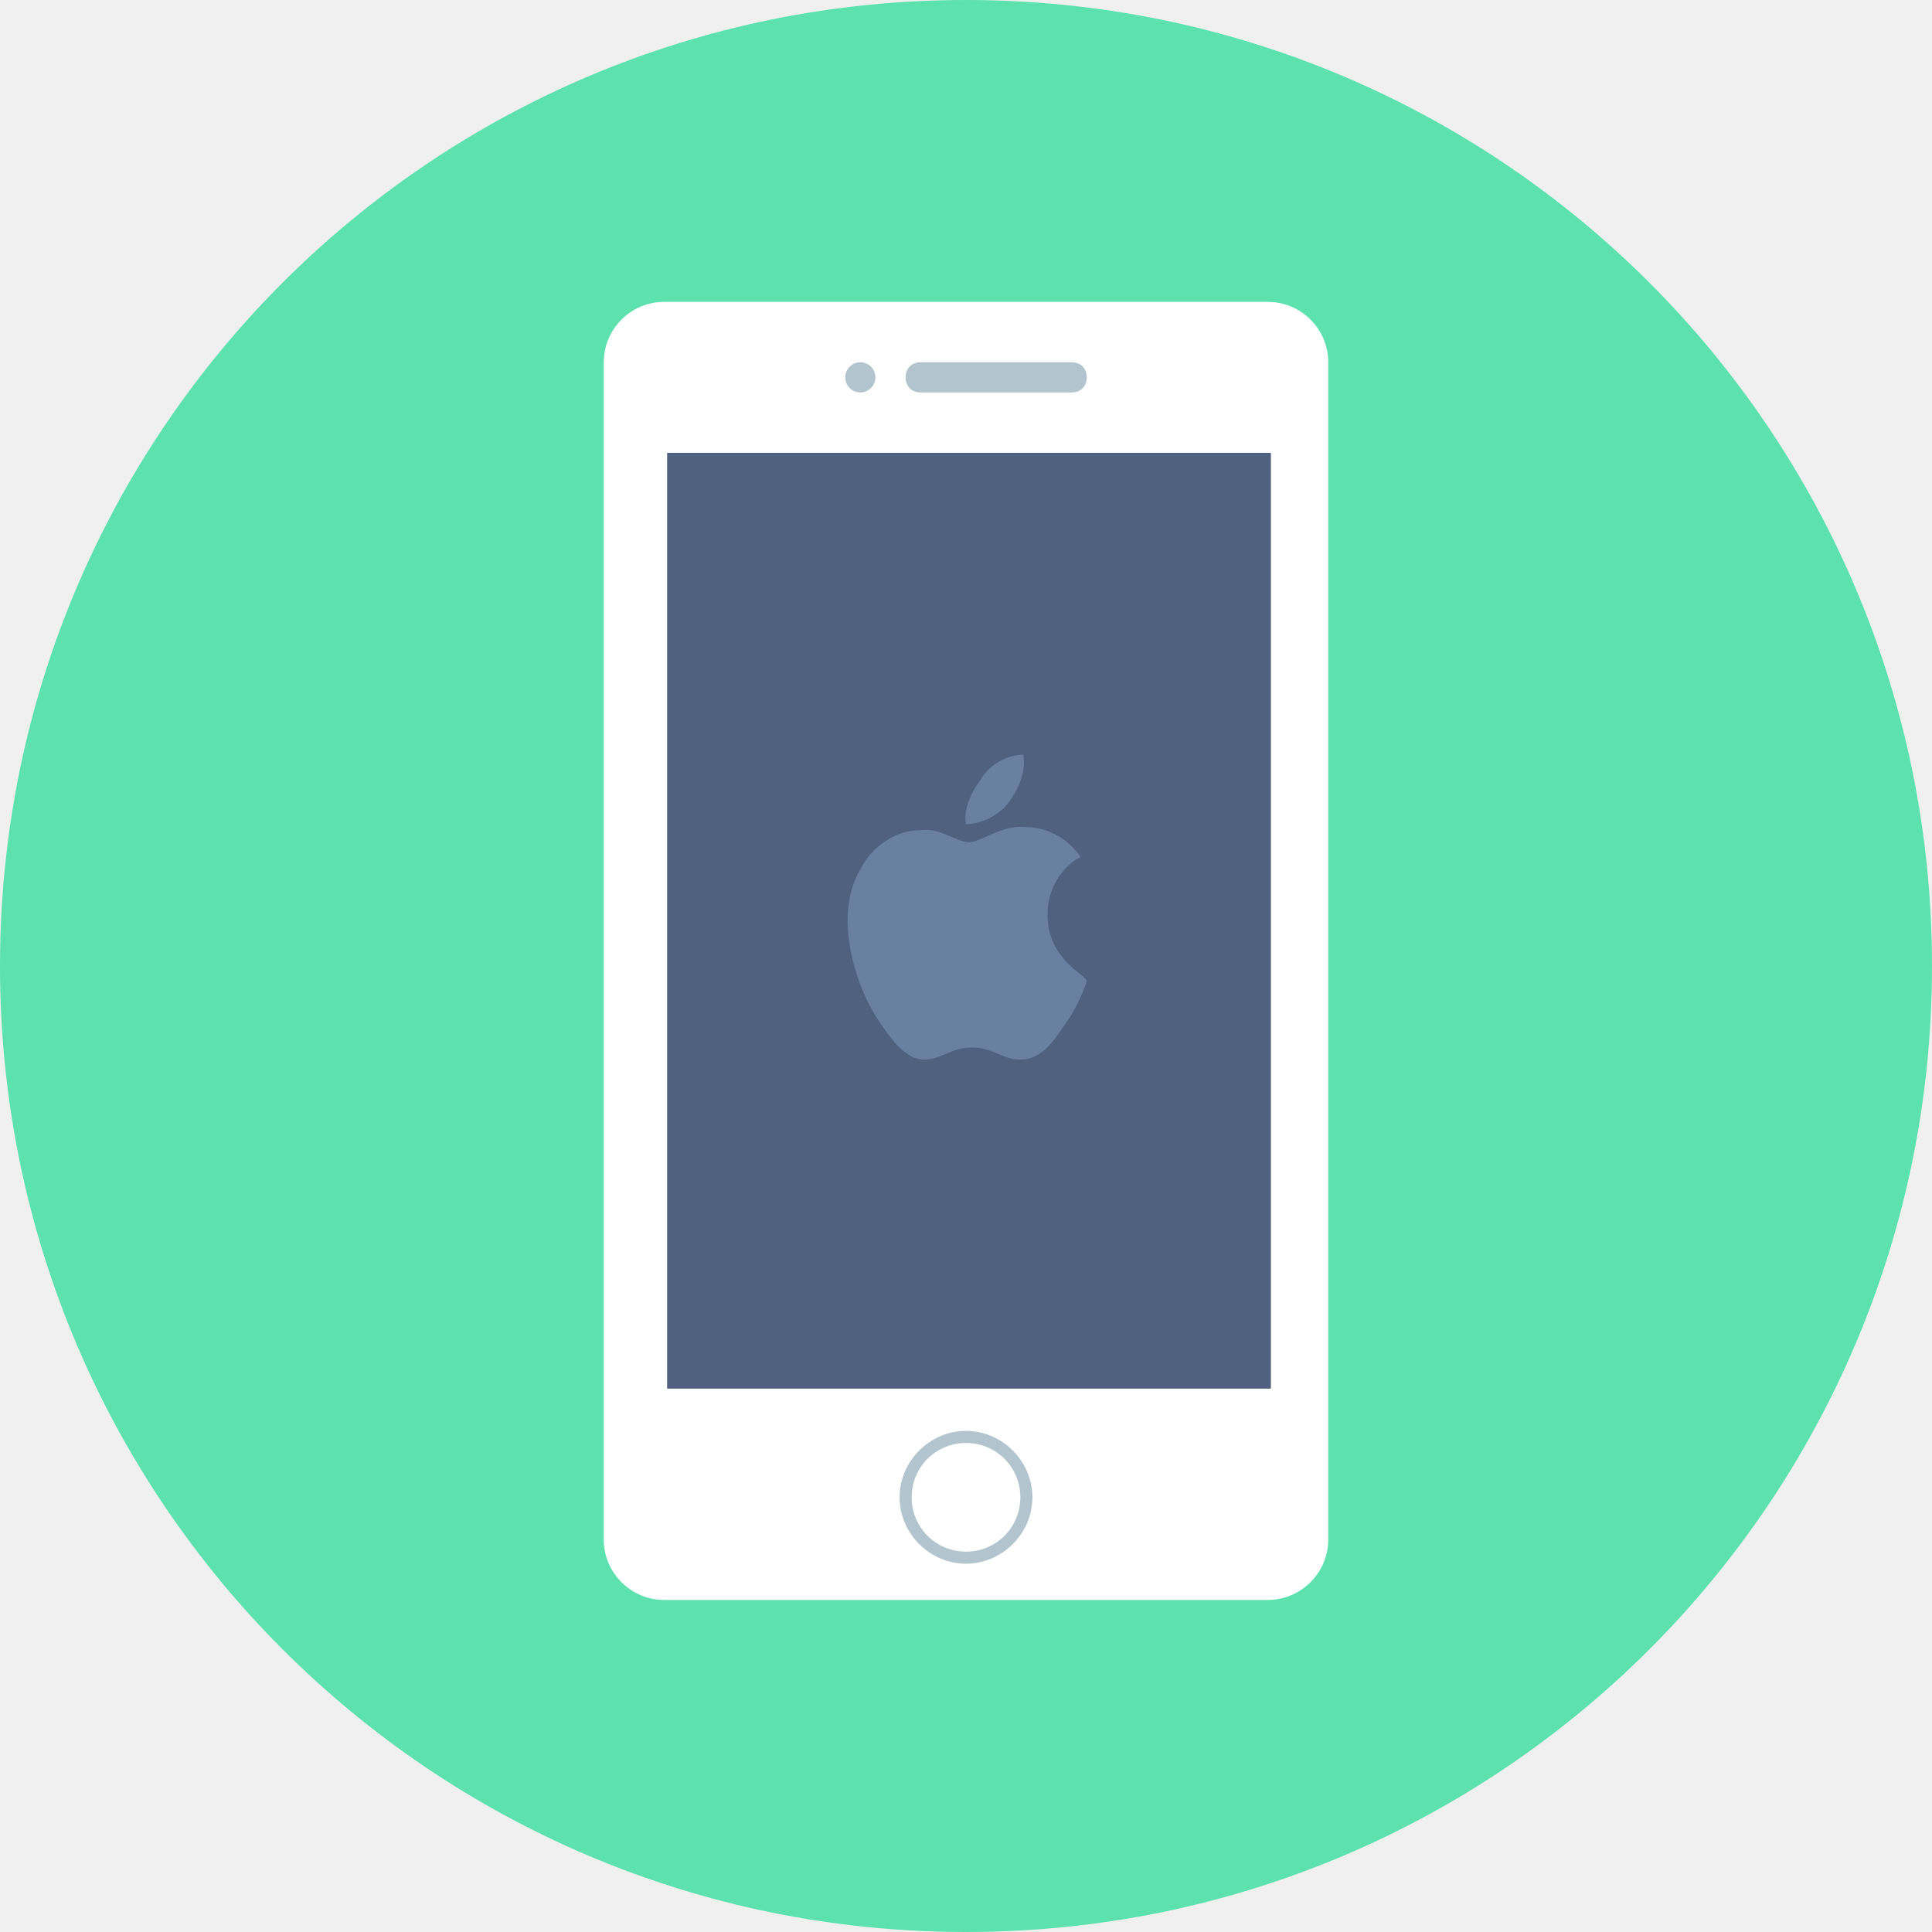
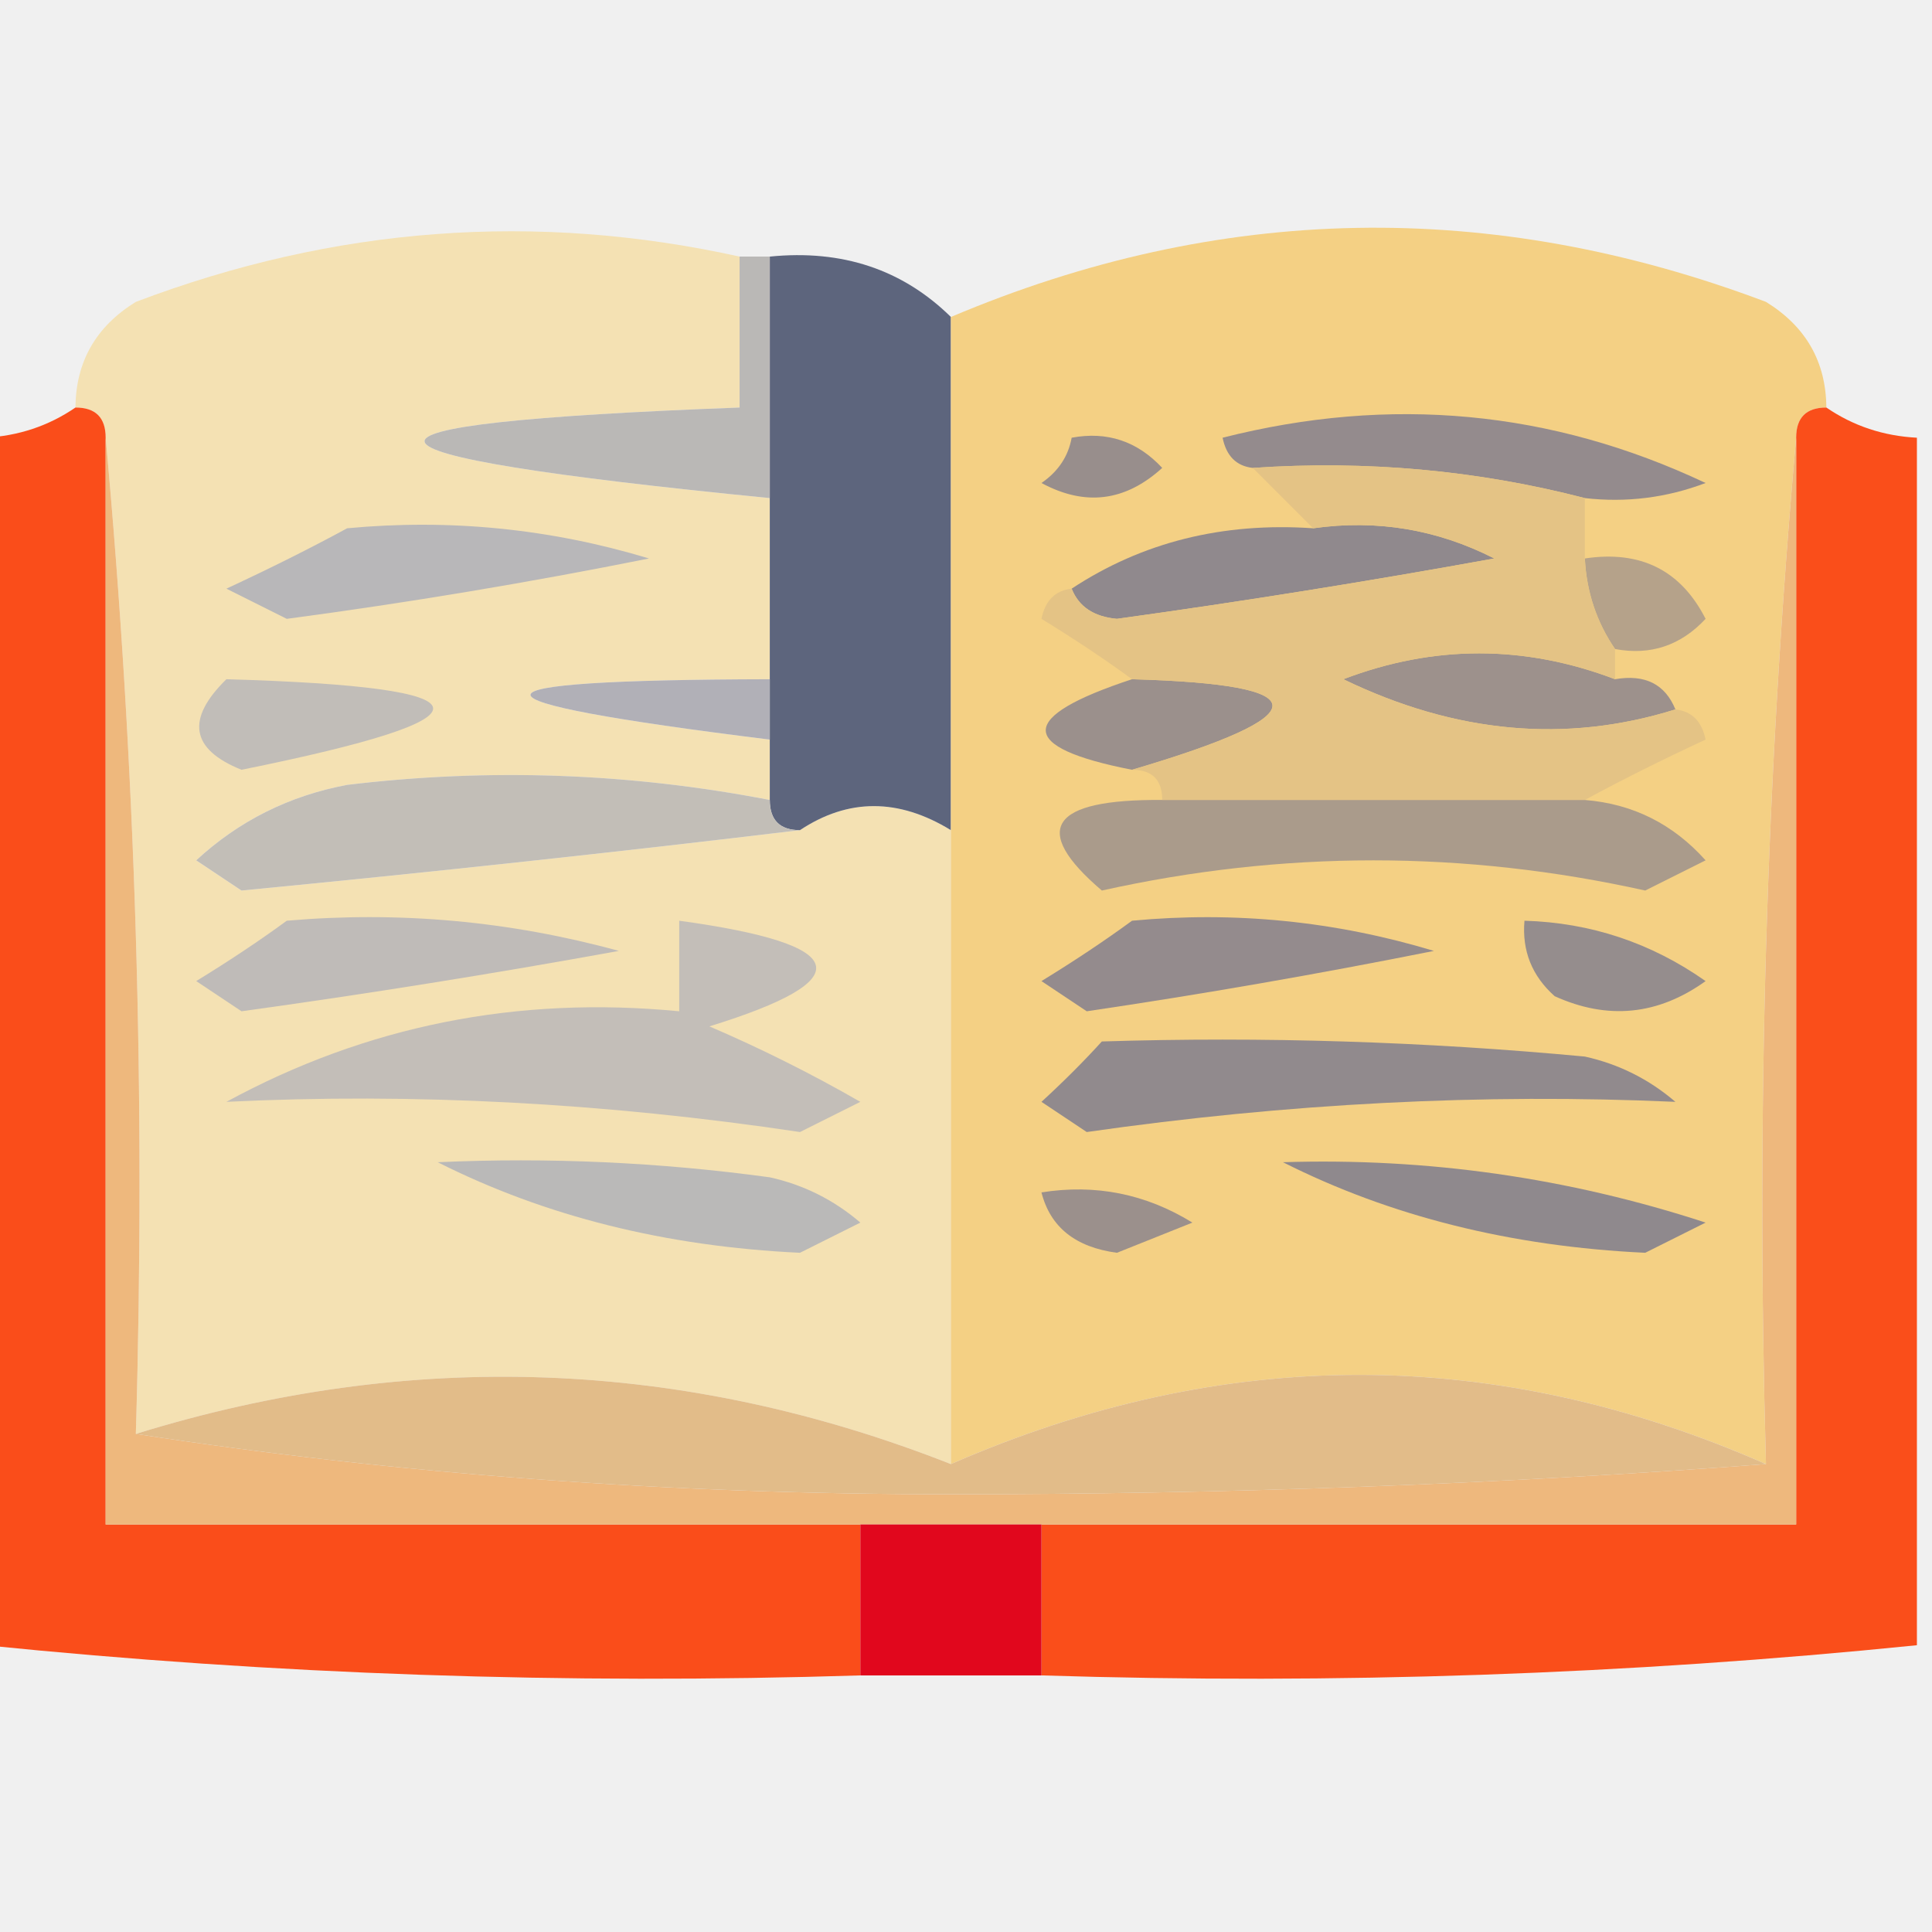
- <svg xmlns="http://www.w3.org/2000/svg" version="1.1" id="Layer_1" x="0px" y="0px" viewBox="0 0 64 64" enable-background="new 0 0 64 64" xml:space="preserve">
+ <svg xmlns="http://www.w3.org/2000/svg" version="1.1" width="64px" height="64px" style="shape-rendering:geometricPrecision; text-rendering:geometricPrecision; image-rendering:optimizeQuality; fill-rule:evenodd; clip-rule:evenodd">
  <g>
-     <g>
-       <g>
-         <g>
-           <path fill="#5DE2AF" d="M32,0c17.7,0,32,14.3,32,32S49.7,64,32,64S0,49.7,0,32S14.3,0,32,0z" />
-         </g>
-       </g>
-     </g>
-     <g>
-       <g>
-         <g>
-           <path fill="#FFFFFF" d="M42,53H22c-1.1,0-2-0.9-2-2V12c0-1.1,0.9-2,2-2h20c1.1,0,2,0.9,2,2v39C44,52.1,43.1,53,42,53z" />
-         </g>
-       </g>
-     </g>
-     <g>
-       <g>
-         <g>
-           <rect x="22.1" y="15" fill="#4F617F" width="20" height="31" />
-         </g>
-       </g>
-     </g>
-     <g>
-       <g>
-         <g>
-           <path fill="#B2C5CE" d="M35.5,13h-5c-0.3,0-0.5-0.2-0.5-0.5l0,0c0-0.3,0.2-0.5,0.5-0.5h5c0.3,0,0.5,0.2,0.5,0.5l0,0      C36,12.8,35.8,13,35.5,13z" />
-         </g>
-       </g>
-     </g>
-     <g>
-       <g>
-         <g>
-           <circle fill="#B2C5CE" cx="28.5" cy="12.5" r="0.5" />
-         </g>
-       </g>
-     </g>
-     <g>
-       <g>
-         <g>
-           <path fill="#B2C5CE" d="M32,51.8c-1.2,0-2.2-1-2.2-2.2s1-2.2,2.2-2.2s2.2,1,2.2,2.2S33.2,51.8,32,51.8z M32,47.8      c-1,0-1.8,0.8-1.8,1.8s0.8,1.8,1.8,1.8s1.8-0.8,1.8-1.8S33,47.8,32,47.8z" />
-         </g>
-       </g>
-     </g>
-     <g>
-       <g>
-         <g>
-           <g>
-             <g>
-               <path fill="#6A80A0" d="M34.7,30.3c0-1.3,1-1.9,1.1-1.9c-0.6-0.9-1.5-1-1.8-1c-0.8-0.1-1.5,0.5-1.9,0.5c-0.4,0-1-0.5-1.6-0.4        c-0.8,0-1.6,0.5-2,1.3c-0.9,1.5-0.2,3.8,0.6,5c0.4,0.6,0.9,1.3,1.5,1.3c0.6,0,0.9-0.4,1.6-0.4c0.7,0,1,0.4,1.6,0.4        c0.7,0,1.1-0.6,1.5-1.2c0.5-0.7,0.7-1.4,0.7-1.4C36,32.3,34.7,31.8,34.7,30.3z" />
-             </g>
-           </g>
-         </g>
-         <g>
-           <g>
-             <g>
-               <path fill="#6A80A0" d="M33.4,26.6c0.3-0.4,0.6-1,0.5-1.6c-0.5,0-1.1,0.3-1.4,0.8c-0.3,0.4-0.6,1-0.5,1.5        C32.5,27.3,33.1,27,33.4,26.6z" />
-             </g>
-           </g>
-         </g>
-       </g>
-     </g>
+     <path style="opacity:1" fill="#f4e1b3" d="M 24.5,8.5 C 24.5,10.167 24.5,11.833 24.5,13.5C 10.261,14.033 10.594,15.033 25.5,16.5C 25.5,18.5 25.5,20.5 25.5,22.5C 14.931,22.524 14.931,23.191 25.5,24.5C 25.5,25.167 25.5,25.833 25.5,26.5C 20.86,25.603 16.194,25.436 11.5,26C 9.579,26.36 7.912,27.194 6.5,28.5C 7,28.833 7.5,29.167 8,29.5C 14.311,28.89 20.477,28.224 26.5,27.5C 28.099,26.438 29.766,26.438 31.5,27.5C 31.5,34.5 31.5,41.5 31.5,48.5C 22.625,45.011 13.625,44.677 4.5,47.5C 4.828,36.321 4.495,25.321 3.5,14.5C 3.5,13.833 3.167,13.5 2.5,13.5C 2.511,11.983 3.177,10.816 4.5,10C 11.074,7.507 17.741,7.007 24.5,8.5 Z" />
+   </g>
+   <g>
+     <path style="opacity:1" fill="#5d657d" d="M 25.5,8.5 C 27.898,8.259 29.898,8.926 31.5,10.5C 31.5,16.167 31.5,21.833 31.5,27.5C 29.766,26.438 28.099,26.438 26.5,27.5C 25.833,27.5 25.5,27.167 25.5,26.5C 25.5,25.833 25.5,25.167 25.5,24.5C 25.5,23.833 25.5,23.167 25.5,22.5C 25.5,20.5 25.5,18.5 25.5,16.5C 25.5,13.833 25.5,11.167 25.5,8.5 Z" />
+   </g>
+   <g>
+     <path style="opacity:1" fill="#f4d084" d="M 60.5,13.5 C 59.833,13.5 59.5,13.833 59.5,14.5C 58.505,25.654 58.172,36.988 58.5,48.5C 49.533,44.56 40.533,44.56 31.5,48.5C 31.5,41.5 31.5,34.5 31.5,27.5C 31.5,21.833 31.5,16.167 31.5,10.5C 40.398,6.733 49.398,6.566 58.5,10C 59.823,10.816 60.489,11.983 60.5,13.5 Z" />
+   </g>
+   <g>
+     <path style="opacity:1" fill="#948b8d" d="M 52.5,16.5 C 48.936,15.577 45.269,15.244 41.5,15.5C 40.957,15.44 40.624,15.107 40.5,14.5C 46.06,13.09 51.394,13.59 56.5,16C 55.207,16.49 53.873,16.657 52.5,16.5 Z" />
+   </g>
+   <g>
+     <path style="opacity:1" fill="#fa4d1a" d="M 2.5,13.5 C 3.167,13.5 3.5,13.833 3.5,14.5C 3.5,26.5 3.5,38.5 3.5,50.5C 11.833,50.5 20.167,50.5 28.5,50.5C 28.5,52.167 28.5,53.833 28.5,55.5C 18.75,55.806 9.084,55.473 -0.5,54.5C -0.5,41.167 -0.5,27.833 -0.5,14.5C 0.609,14.443 1.609,14.11 2.5,13.5 Z" />
+   </g>
+   <g>
+     <path style="opacity:1" fill="#bab8b6" d="M 24.5,8.5 C 24.833,8.5 25.167,8.5 25.5,8.5C 25.5,11.167 25.5,13.833 25.5,16.5C 10.594,15.033 10.261,14.033 24.5,13.5C 24.5,11.833 24.5,10.167 24.5,8.5 Z" />
+   </g>
+   <g>
+     <path style="opacity:1" fill="#fa4e1a" d="M 60.5,13.5 C 61.391,14.11 62.391,14.443 63.5,14.5C 63.5,27.833 63.5,41.167 63.5,54.5C 53.916,55.473 44.25,55.806 34.5,55.5C 34.5,53.833 34.5,52.167 34.5,50.5C 42.833,50.5 51.167,50.5 59.5,50.5C 59.5,38.5 59.5,26.5 59.5,14.5C 59.5,13.833 59.833,13.5 60.5,13.5 Z" />
+   </g>
+   <g>
+     <path style="opacity:1" fill="#eeb87d" d="M 3.5,14.5 C 4.495,25.321 4.828,36.321 4.5,47.5C 13.141,48.832 22.141,49.498 31.5,49.5C 40.673,49.5 49.673,49.166 58.5,48.5C 58.172,36.988 58.505,25.654 59.5,14.5C 59.5,26.5 59.5,38.5 59.5,50.5C 51.167,50.5 42.833,50.5 34.5,50.5C 32.5,50.5 30.5,50.5 28.5,50.5C 20.167,50.5 11.833,50.5 3.5,50.5C 3.5,38.5 3.5,26.5 3.5,14.5 Z" />
+   </g>
+   <g>
+     <path style="opacity:1" fill="#e2bc89" d="M 31.5,48.5 C 40.533,44.56 49.533,44.56 58.5,48.5C 49.673,49.166 40.673,49.5 31.5,49.5C 22.141,49.498 13.141,48.832 4.5,47.5C 13.625,44.677 22.625,45.011 31.5,48.5 Z" />
+   </g>
+   <g>
+     <path style="opacity:1" fill="#9b908c" d="M 34.5,39.5 C 36.288,39.215 37.955,39.548 39.5,40.5C 38.667,40.833 37.833,41.167 37,41.5C 35.624,41.316 34.791,40.649 34.5,39.5 Z" />
+   </g>
+   <g>
+     <path style="opacity:1" fill="#8f898d" d="M 42.5,38.5 C 47.287,38.348 51.954,39.015 56.5,40.5C 55.833,40.833 55.167,41.167 54.5,41.5C 50.052,41.291 46.052,40.291 42.5,38.5 Z" />
+   </g>
+   <g>
+     <path style="opacity:1" fill="#bab9b8" d="M 14.5,38.5 C 18.182,38.335 21.848,38.501 25.5,39C 26.624,39.249 27.624,39.749 28.5,40.5C 27.833,40.833 27.167,41.167 26.5,41.5C 22.052,41.291 18.052,40.291 14.5,38.5 Z" />
+   </g>
+   <g>
+     <path style="opacity:1" fill="#918a8d" d="M 36.5,34.5 C 41.844,34.334 47.177,34.501 52.5,35C 53.624,35.249 54.624,35.749 55.5,36.5C 49.135,36.215 42.635,36.548 36,37.5C 35.5,37.167 35,36.833 34.5,36.5C 35.243,35.818 35.909,35.151 36.5,34.5 Z" />
+   </g>
+   <g>
+     <path style="opacity:1" fill="#c3beb8" d="M 22.5,30.5 C 28.195,31.281 28.528,32.447 23.5,34C 25.221,34.739 26.887,35.573 28.5,36.5C 27.833,36.833 27.167,37.167 26.5,37.5C 20.026,36.53 13.693,36.197 7.5,36.5C 12.131,33.98 17.131,32.98 22.5,33.5C 22.5,32.5 22.5,31.5 22.5,30.5 Z" />
+   </g>
+   <g>
+     <path style="opacity:1" fill="#958d8d" d="M 50.5,30.5 C 52.696,30.565 54.696,31.232 56.5,32.5C 54.925,33.631 53.259,33.797 51.5,33C 50.748,32.329 50.414,31.496 50.5,30.5 Z" />
+   </g>
+   <g>
+     <path style="opacity:1" fill="#948b8d" d="M 37.5,30.5 C 40.898,30.18 44.232,30.513 47.5,31.5C 43.675,32.265 39.842,32.932 36,33.5C 35.5,33.167 35,32.833 34.5,32.5C 35.602,31.824 36.602,31.158 37.5,30.5 Z" />
+   </g>
+   <g>
+     <path style="opacity:1" fill="#bfbbb8" d="M 9.5,30.5 C 13.226,30.177 16.893,30.511 20.5,31.5C 16.338,32.257 12.171,32.923 8,33.5C 7.5,33.167 7,32.833 6.5,32.5C 7.602,31.824 8.602,31.158 9.5,30.5 Z" />
+   </g>
+   <g>
+     <path style="opacity:1" fill="#aa9b8b" d="M 38.5,26.5 C 43.167,26.5 47.833,26.5 52.5,26.5C 54.09,26.628 55.423,27.295 56.5,28.5C 55.833,28.833 55.167,29.167 54.5,29.5C 48.5,28.167 42.5,28.167 36.5,29.5C 34.122,27.47 34.789,26.47 38.5,26.5 Z" />
+   </g>
+   <g>
+     <path style="opacity:1" fill="#c2beb7" d="M 25.5,26.5 C 25.5,27.167 25.833,27.5 26.5,27.5C 20.477,28.224 14.311,28.89 8,29.5C 7.5,29.167 7,28.833 6.5,28.5C 7.912,27.194 9.579,26.36 11.5,26C 16.194,25.436 20.86,25.603 25.5,26.5 Z" />
+   </g>
+   <g>
+     <path style="opacity:1" fill="#9d918c" d="M 53.5,22.5 C 54.492,22.328 55.158,22.662 55.5,23.5C 51.881,24.633 48.215,24.299 44.5,22.5C 47.498,21.357 50.498,21.357 53.5,22.5 Z" />
+   </g>
+   <g>
+     <path style="opacity:1" fill="#9b908c" d="M 37.5,22.5 C 43.703,22.672 43.703,23.672 37.5,25.5C 33.69,24.754 33.69,23.754 37.5,22.5 Z" />
+   </g>
+   <g>
+     <path style="opacity:1" fill="#b1b0b7" d="M 25.5,22.5 C 25.5,23.167 25.5,23.833 25.5,24.5C 14.931,23.191 14.931,22.524 25.5,22.5 Z" />
+   </g>
+   <g>
+     <path style="opacity:1" fill="#c1bdb8" d="M 7.5,22.5 C 16.461,22.757 16.628,23.757 8,25.5C 6.317,24.823 6.15,23.823 7.5,22.5 Z" />
+   </g>
+   <g>
+     <path style="opacity:1" fill="#b5a28a" d="M 52.5,18.5 C 54.346,18.222 55.68,18.889 56.5,20.5C 55.675,21.386 54.675,21.719 53.5,21.5C 52.89,20.609 52.557,19.609 52.5,18.5 Z" />
+   </g>
+   <g>
+     <path style="opacity:1" fill="#90898d" d="M 43.5,17.5 C 45.604,17.201 47.604,17.534 49.5,18.5C 45.338,19.256 41.171,19.923 37,20.5C 36.235,20.43 35.735,20.097 35.5,19.5C 37.838,17.96 40.505,17.294 43.5,17.5 Z" />
+   </g>
+   <g>
+     <path style="opacity:1" fill="#b8b7b9" d="M 11.5,17.5 C 14.898,17.18 18.232,17.513 21.5,18.5C 17.518,19.298 13.518,19.965 9.5,20.5C 8.833,20.167 8.167,19.833 7.5,19.5C 8.949,18.828 10.283,18.161 11.5,17.5 Z" />
+   </g>
+   <g>
+     <path style="opacity:1" fill="#e4c385" d="M 41.5,15.5 C 45.269,15.244 48.936,15.577 52.5,16.5C 52.5,17.167 52.5,17.833 52.5,18.5C 52.557,19.609 52.89,20.609 53.5,21.5C 53.5,21.833 53.5,22.167 53.5,22.5C 50.498,21.357 47.498,21.357 44.5,22.5C 48.215,24.299 51.881,24.633 55.5,23.5C 56.043,23.56 56.376,23.893 56.5,24.5C 55.051,25.172 53.718,25.839 52.5,26.5C 47.833,26.5 43.167,26.5 38.5,26.5C 38.5,25.833 38.167,25.5 37.5,25.5C 43.703,23.672 43.703,22.672 37.5,22.5C 36.602,21.842 35.602,21.176 34.5,20.5C 34.624,19.893 34.957,19.56 35.5,19.5C 35.735,20.097 36.235,20.43 37,20.5C 41.171,19.923 45.338,19.256 49.5,18.5C 47.604,17.534 45.604,17.201 43.5,17.5C 42.833,16.833 42.167,16.167 41.5,15.5 Z" />
+   </g>
+   <g>
+     <path style="opacity:1" fill="#988e8c" d="M 35.5,14.5 C 36.675,14.281 37.675,14.614 38.5,15.5C 37.277,16.614 35.944,16.78 34.5,16C 35.056,15.617 35.389,15.117 35.5,14.5 Z" />
+   </g>
+   <g>
+     <path style="opacity:1" fill="#e1071d" d="M 28.5,50.5 C 30.5,50.5 32.5,50.5 34.5,50.5C 34.5,52.167 34.5,53.833 34.5,55.5C 32.5,55.5 30.5,55.5 28.5,55.5C 28.5,53.833 28.5,52.167 28.5,50.5 Z" />
  </g>
</svg>
